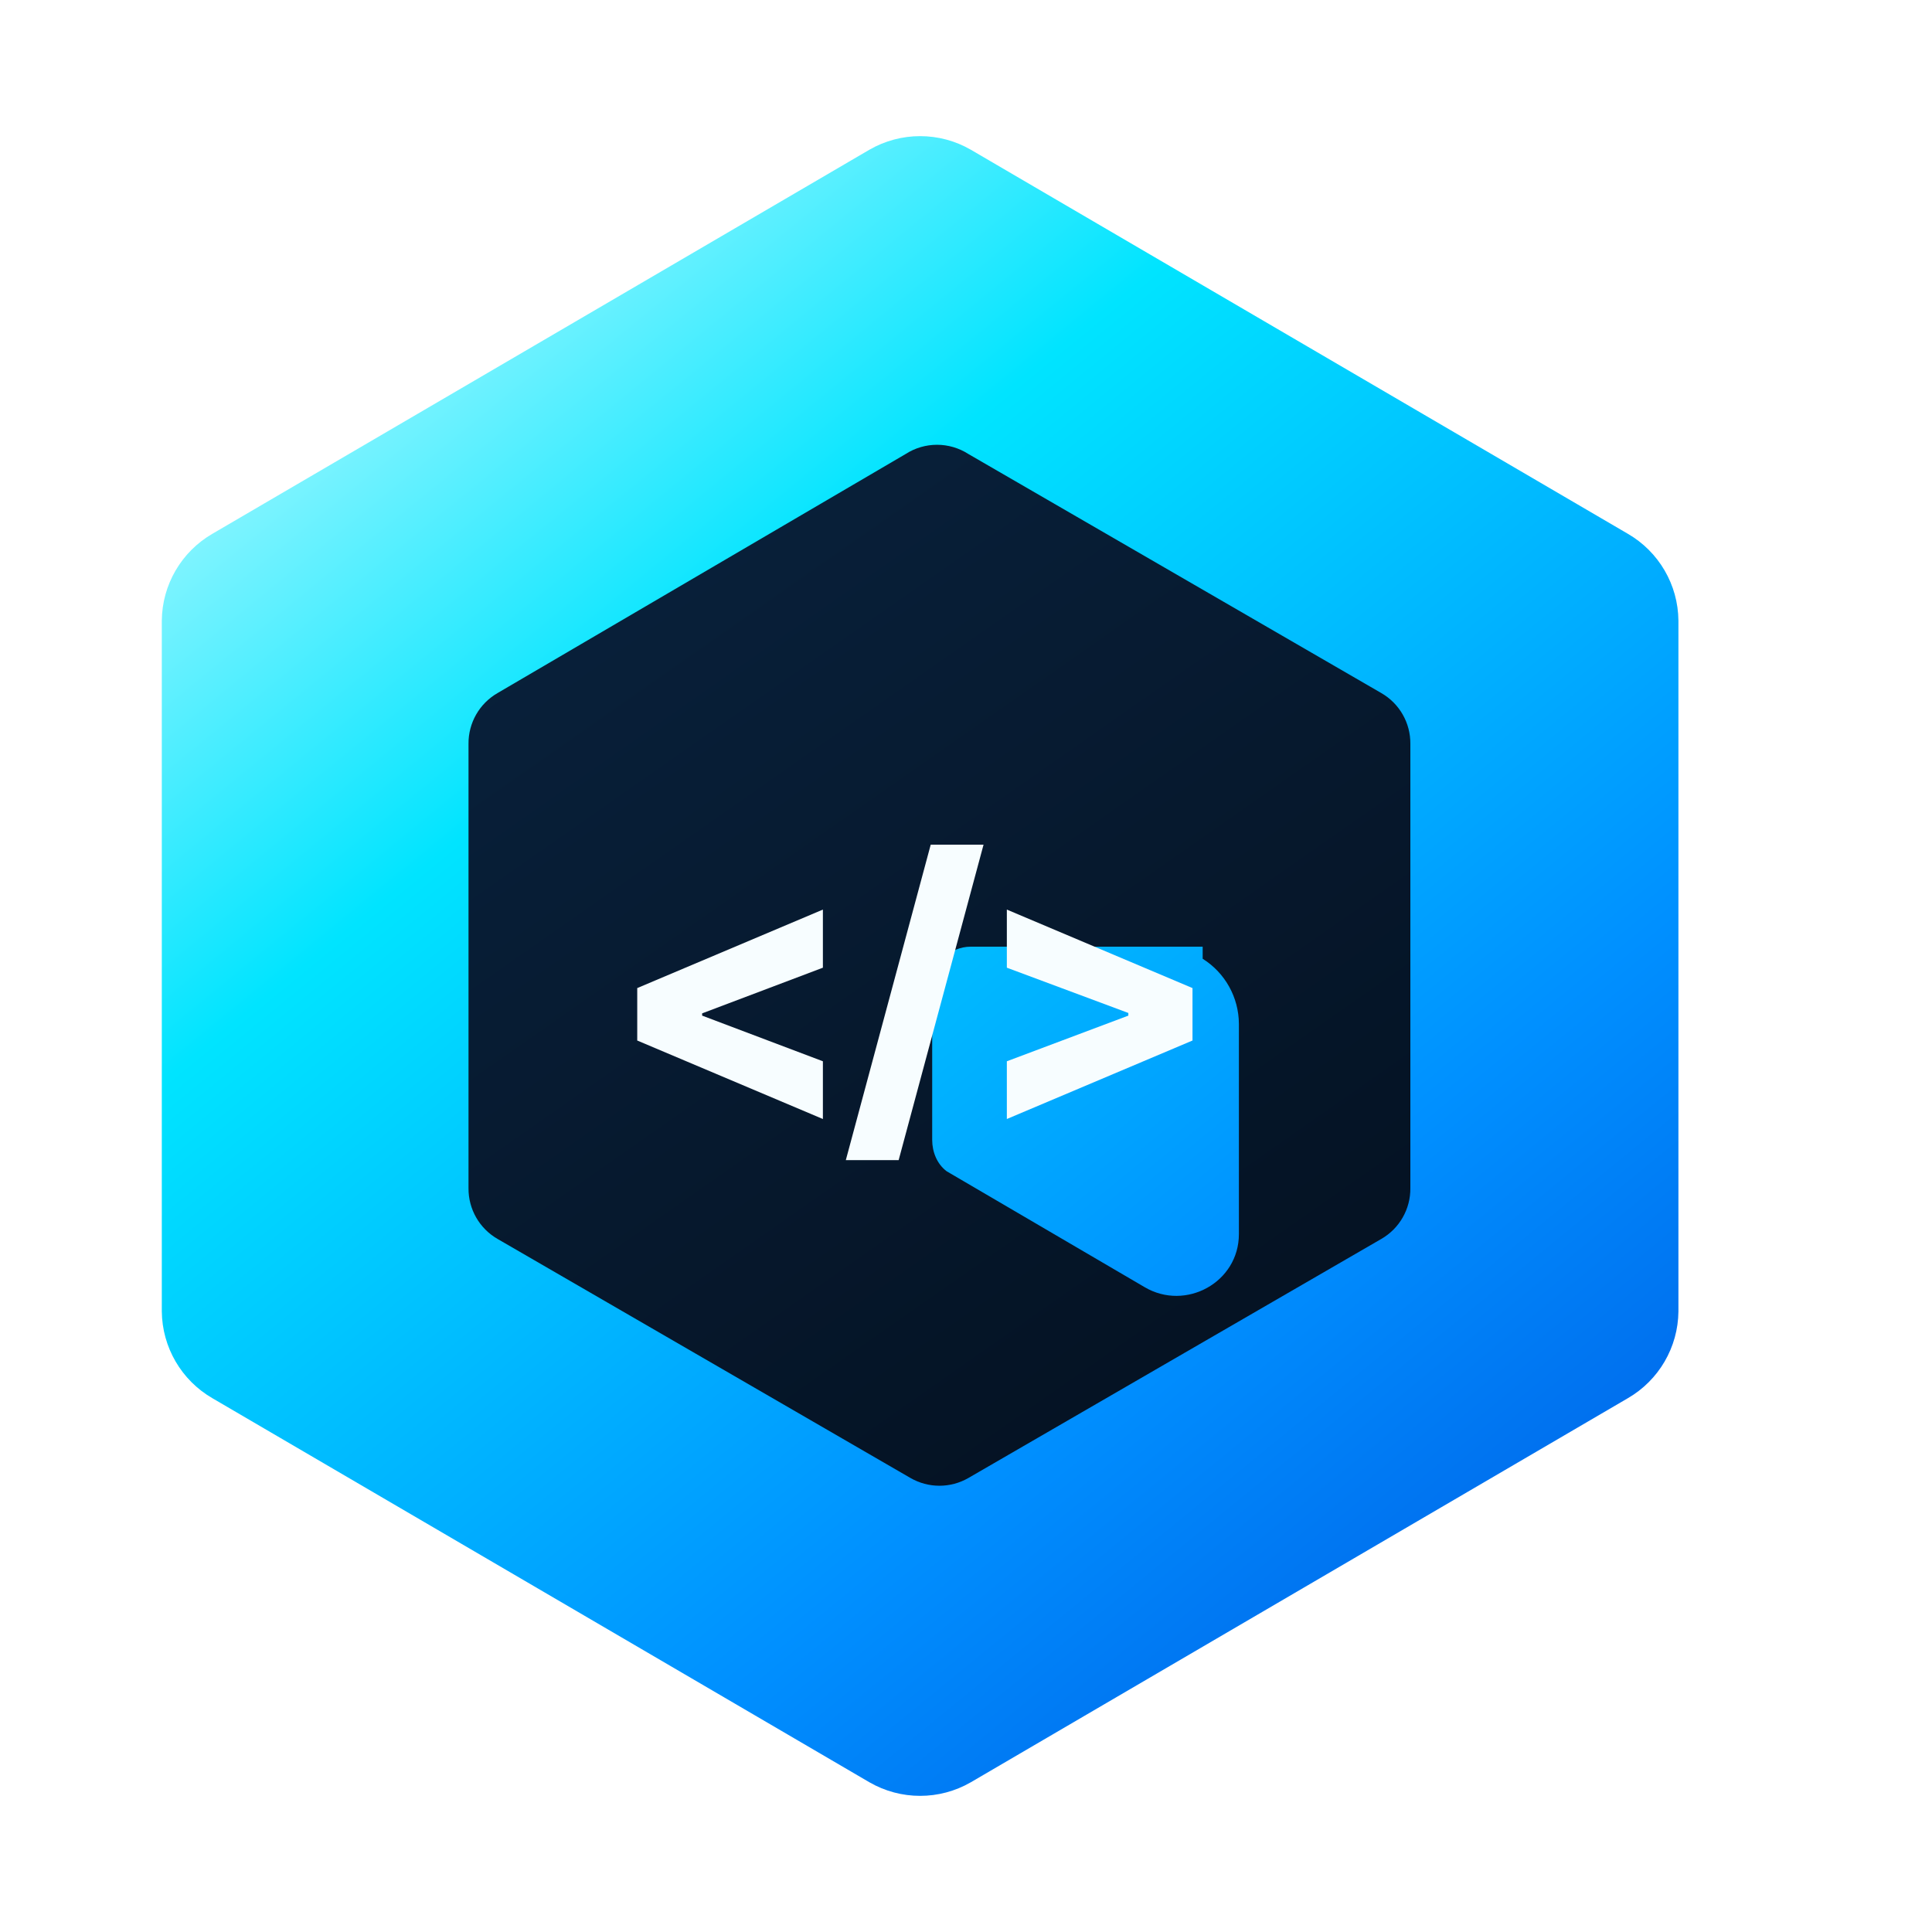
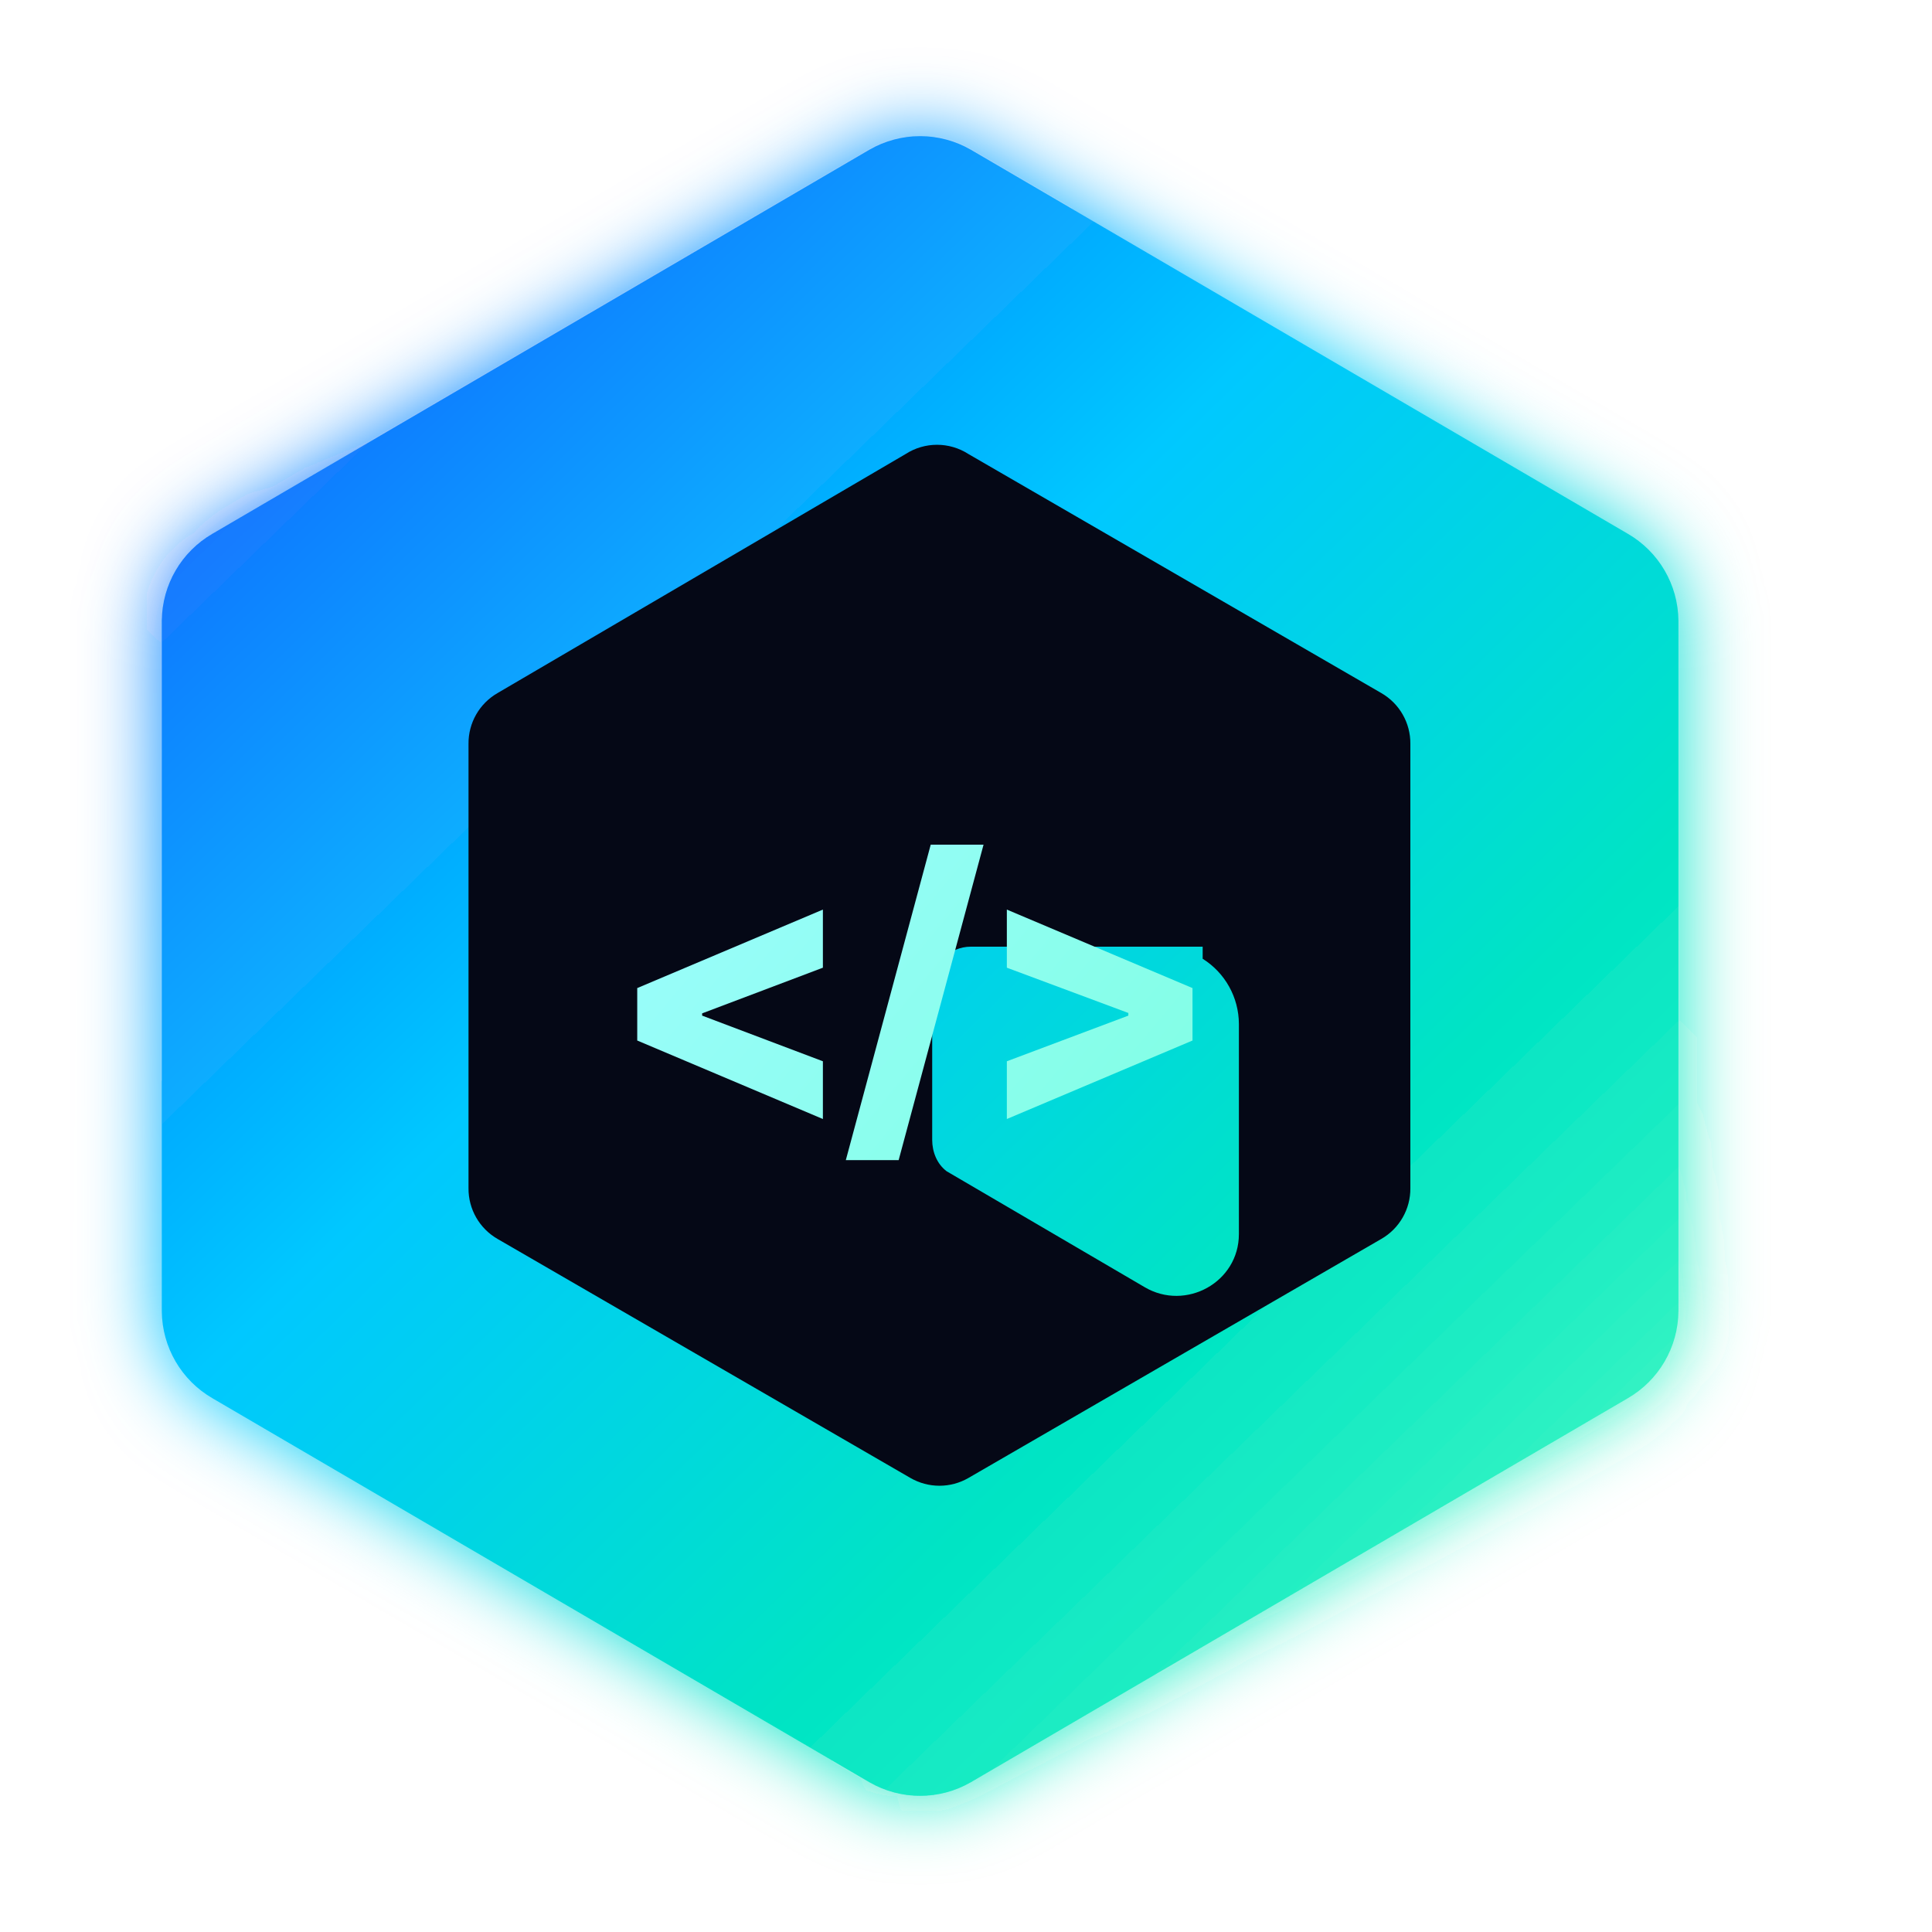
- <svg xmlns="http://www.w3.org/2000/svg" viewBox="0 0 80 80" overflow="visible" role="img" aria-labelledby="logoTitle">
+ <svg xmlns="http://www.w3.org/2000/svg" viewBox="0 0 80 80" role="img" aria-labelledby="logoTitle">
  <defs>
-     <linearGradient id="gsFace" x1="14" y1="8" x2="68" y2="74" gradientUnits="userSpaceOnUse">
-       <stop offset="0%" stop-color="#b8fbff" />
-       <stop offset="28%" stop-color="#00e4ff" />
-       <stop offset="68%" stop-color="#0090ff" />
-       <stop offset="100%" stop-color="#0054e0" />
+     <linearGradient id="gsFace" x1="10" y1="8" x2="72" y2="72" gradientUnits="userSpaceOnUse">
+       <stop offset="0%" stop-color="#1a5cff" />
+       <stop offset="38%" stop-color="#00c8ff" />
+       <stop offset="68%" stop-color="#00e4c4" />
+       <stop offset="100%" stop-color="#5cffc2" />
    </linearGradient>
-     <linearGradient id="gsInner" x1="28" y1="22" x2="56" y2="62" gradientUnits="userSpaceOnUse">
-       <stop offset="0%" stop-color="#08203a" />
-       <stop offset="100%" stop-color="#04101f" />
+     <linearGradient id="gsCode" x1="28" y1="30" x2="52" y2="50" gradientUnits="userSpaceOnUse">
+       <stop offset="0%" stop-color="#9efcff" />
+       <stop offset="100%" stop-color="#7dffe0" />
    </linearGradient>
+     <filter id="gsGlow" x="-35%" y="-35%" width="170%" height="170%">
+       <feGaussianBlur stdDeviation="1.6" result="blur" />
+       <feMerge>
+         <feMergeNode in="blur" />
+         <feMergeNode in="SourceGraphic" />
+       </feMerge>
+     </filter>
  </defs>
-   <path fill="url(#gsFace)" d="M40.2 6.2 67.4 22.1a4.2 4.2 0 0 1 2.1 3.6v28.6a4.2 4.2 0 0 1-2.1 3.6L40.2 73.8a4.2 4.2 0 0 1-4.2 0L8.8 57.9a4.2 4.2 0 0 1-2.1-3.6V25.7a4.2 4.2 0 0 1 2.1-3.6L36 6.2a4.2 4.2 0 0 1 4.2 0Z" />
-   <path fill="url(#gsInner)" d="M40.1 18.8 57.2 28.7a2.4 2.4 0 0 1 1.2 2.1v18.4a2.4 2.4 0 0 1-1.2 2.1L40.1 61.2a2.4 2.4 0 0 1-2.4 0L20.6 51.3a2.4 2.4 0 0 1-1.2-2.1V30.8a2.4 2.4 0 0 1 1.2-2.1l16.9-9.9a2.4 2.4 0 0 1 2.6 0Z" />
+   <path fill="url(#gsFace)" filter="url(#gsGlow)" d="M40.2 6.2 67.4 22.1a4.2 4.2 0 0 1 2.1 3.6v28.6a4.2 4.2 0 0 1-2.1 3.6L40.2 73.8a4.2 4.2 0 0 1-4.2 0L8.8 57.9a4.2 4.2 0 0 1-2.1-3.6V25.7a4.2 4.2 0 0 1 2.1-3.6L36 6.2a4.2 4.2 0 0 1 4.2 0Z" />
+   <path fill="#050816" d="M40.1 18.8 57.2 28.7a2.4 2.4 0 0 1 1.2 2.1v18.4a2.4 2.4 0 0 1-1.2 2.1L40.1 61.2a2.4 2.4 0 0 1-2.4 0L20.6 51.3a2.4 2.4 0 0 1-1.2-2.1V30.8a2.4 2.4 0 0 1 1.2-2.1l16.9-9.9a2.4 2.4 0 0 1 2.6 0Z" />
  <path fill="url(#gsFace)" d="M49.8 39.2h-9.6a1.6 1.6 0 0 0-1.6 1.6v6.4c0 .5.2 1 .6 1.3l8.2 4.8c1.7 1 3.9-.2 3.9-2.2v-8.7a3.2 3.2 0 0 0-1.5-2.7Z" />
-   <g fill="#f7fdff" font-family="Inter, Segoe UI, Arial, sans-serif" font-size="15" font-weight="800" letter-spacing="-0.6">
+   <g fill="url(#gsCode)" font-family="Inter, Segoe UI, Arial, sans-serif" font-size="15" font-weight="800" letter-spacing="-0.6">
    <text x="25.2" y="46.4">&lt;/&gt;</text>
  </g>
</svg>
